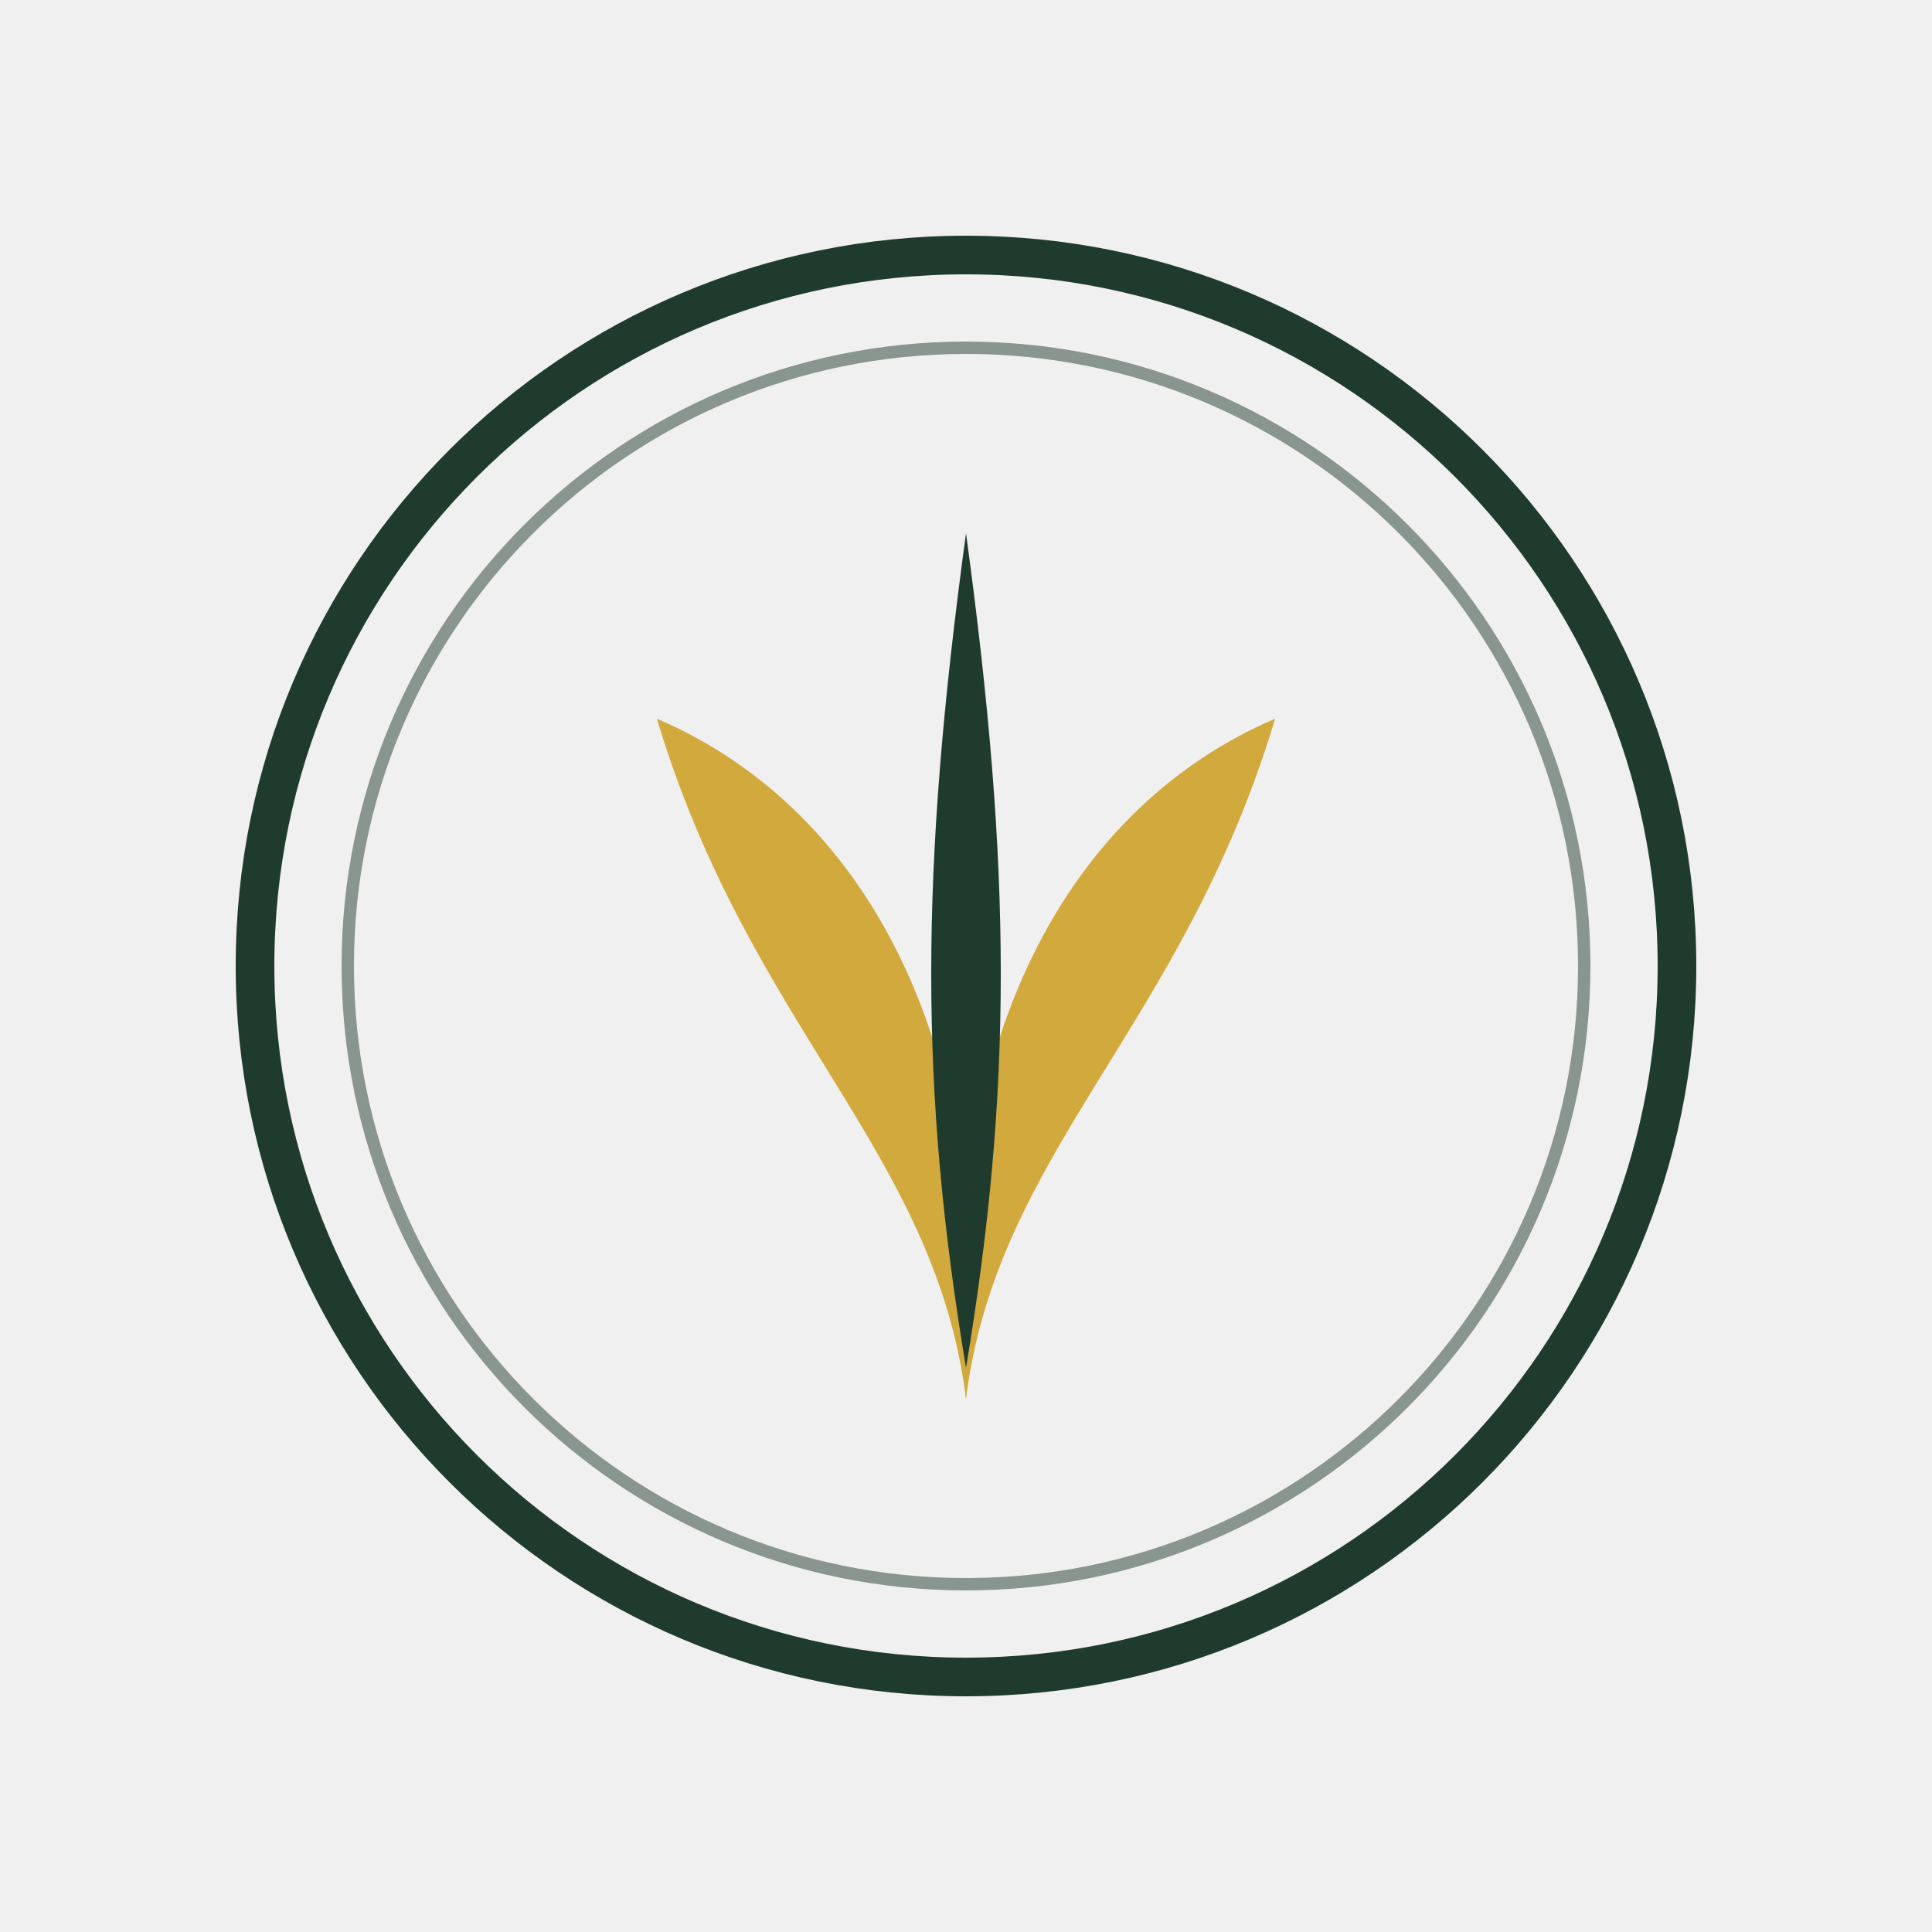
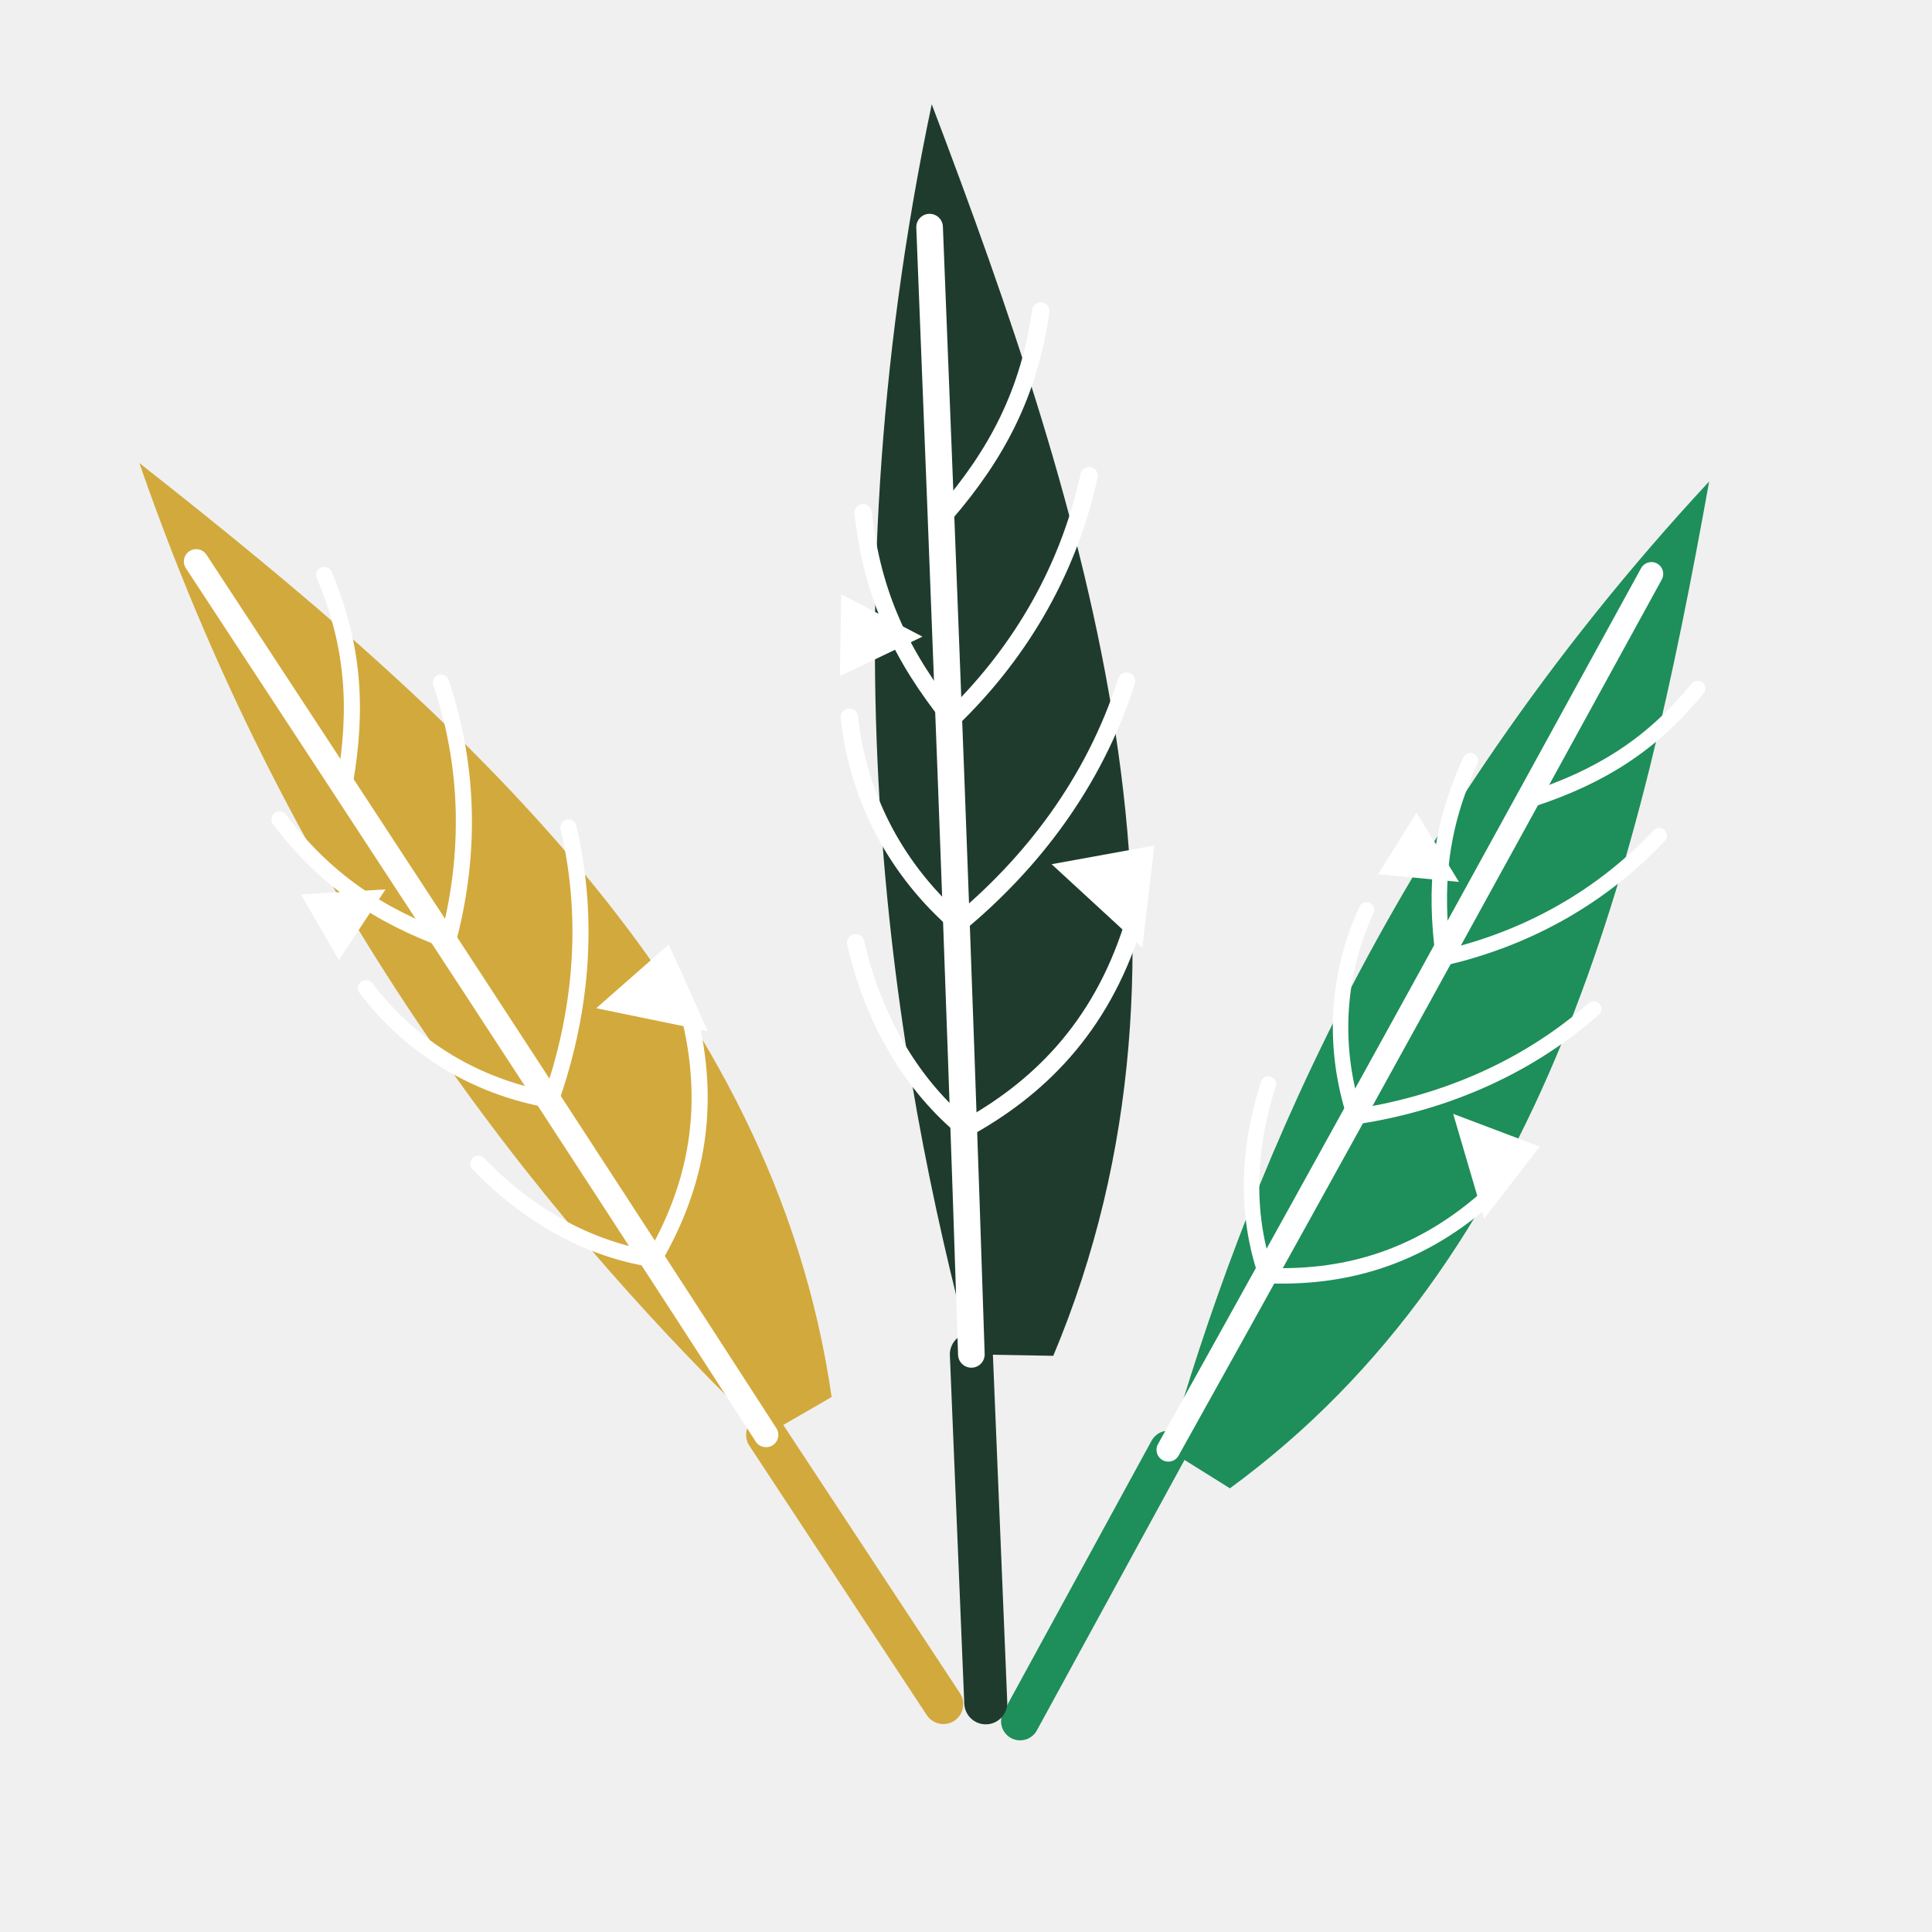
- <svg xmlns="http://www.w3.org/2000/svg" viewBox="0 0 512 512" width="512" height="512">
-   <g transform="translate(51.2,51.2) scale(4.096)">
-     <circle cx="50" cy="50" r="46" fill="none" stroke="#1F3B2E" stroke-width="2.5" />
-     <circle cx="50" cy="50" r="40" fill="none" stroke="#1F3B2E" stroke-width=".8" opacity=".5" />
-     <path fill="#D2A93C" d="M50 78 C 48 62, 36 54, 30 34 C 44 40, 52 56, 50 78 Z" />
-     <path fill="#D2A93C" d="M50 78 C 52 62, 64 54, 70 34 C 56 40, 48 56, 50 78 Z" />
-     <path fill="#1F3B2E" d="M50 76 C 47 58, 47 44, 50 22 C 53 44, 53 58, 50 76 Z" />
+ <svg xmlns="http://www.w3.org/2000/svg" viewBox="0 0 200 200">
+   <g transform="translate(100,174) scale(1.0)">
+     <g transform="translate(-6,0) rotate(-30) scale(0.98)">
+       <path fill="#D2A93C" d="M0,-30 C-8,-58 -16,-100 -6,-152 C10,-112 24,-70 8,-30 Z" />
+       <path stroke="#D2A93C" stroke-width="4.2" stroke-linecap="round" fill="none" d="M2,4 L0,-30" />
+       <path stroke="#FFFFFF" stroke-width="2.6" stroke-linecap="round" fill="none" d="M0,-30 C-2,-70 -4,-105 -6,-140" />
+       <path stroke="#FFFFFF" stroke-width="1.7" stroke-linecap="round" fill="none" d="M-1,-52 C-6,-56 -10,-62 -12,-70 M-2,-72 C-8,-77 -12,-84 -13,-92 M-3,-92 C-8,-98 -11,-104 -12,-112 M-1,-52 C6,-56 12,-62 15,-72 M-2,-72 C5,-78 11,-86 14,-96 M-3,-92 C3,-98 8,-106 10,-116 M-4,-112 C1,-118 4,-124 5,-132" />
+       <path fill="#FFFFFF" d="M16,-70 L7,-78 L17,-80 Z" />
+       <path fill="#FFFFFF" d="M-14,-96 L-6,-100 L-14,-104 Z" />
+     </g>
+     <g transform="translate(6,0) rotate(32) scale(0.94)">
+       <path fill="#1E8E5A" d="M0,-30 C-8,-58 -16,-100 -6,-152 C10,-112 24,-70 8,-30 Z" />
+       <path stroke="#1E8E5A" stroke-width="4.2" stroke-linecap="round" fill="none" d="M2,4 L0,-30" />
+       <path stroke="#FFFFFF" stroke-width="2.6" stroke-linecap="round" fill="none" d="M0,-30 C-2,-70 -4,-105 -6,-140" />
+       <path stroke="#FFFFFF" stroke-width="1.7" stroke-linecap="round" fill="none" d="M-1,-52 C-6,-56 -10,-62 -12,-70 M-2,-72 C-8,-77 -12,-84 -13,-92 M-3,-92 C-8,-98 -11,-104 -12,-112 M-1,-52 C6,-56 12,-62 15,-72 M-2,-72 C5,-78 11,-86 14,-96 M-3,-92 C3,-98 8,-106 10,-116 M-4,-112 C1,-118 4,-124 5,-132" />
+       <path fill="#FFFFFF" d="M16,-70 L7,-78 L17,-80 Z" />
+       <path fill="#FFFFFF" d="M-14,-96 L-6,-100 L-14,-104 Z" />
+     </g>
+     <g transform="translate(0,-2) rotate(1) scale(1.06)">
+       <path fill="#1F3B2E" d="M0,-30 C-8,-58 -16,-100 -6,-152 C10,-112 24,-70 8,-30 Z" />
+       <path stroke="#1F3B2E" stroke-width="4.2" stroke-linecap="round" fill="none" d="M2,4 L0,-30" />
+       <path stroke="#FFFFFF" stroke-width="2.6" stroke-linecap="round" fill="none" d="M0,-30 C-2,-70 -4,-105 -6,-140" />
+       <path stroke="#FFFFFF" stroke-width="1.7" stroke-linecap="round" fill="none" d="M-1,-52 C-6,-56 -10,-62 -12,-70 M-2,-72 C-8,-77 -12,-84 -13,-92 M-3,-92 C-8,-98 -11,-104 -12,-112 M-1,-52 C6,-56 12,-62 15,-72 M-2,-72 C5,-78 11,-86 14,-96 M-3,-92 C3,-98 8,-106 10,-116 M-4,-112 C1,-118 4,-124 5,-132" />
+       <path fill="#FFFFFF" d="M16,-70 L7,-78 L17,-80 Z" />
+       <path fill="#FFFFFF" d="M-14,-96 L-6,-100 L-14,-104 Z" />
+     </g>
  </g>
</svg>
